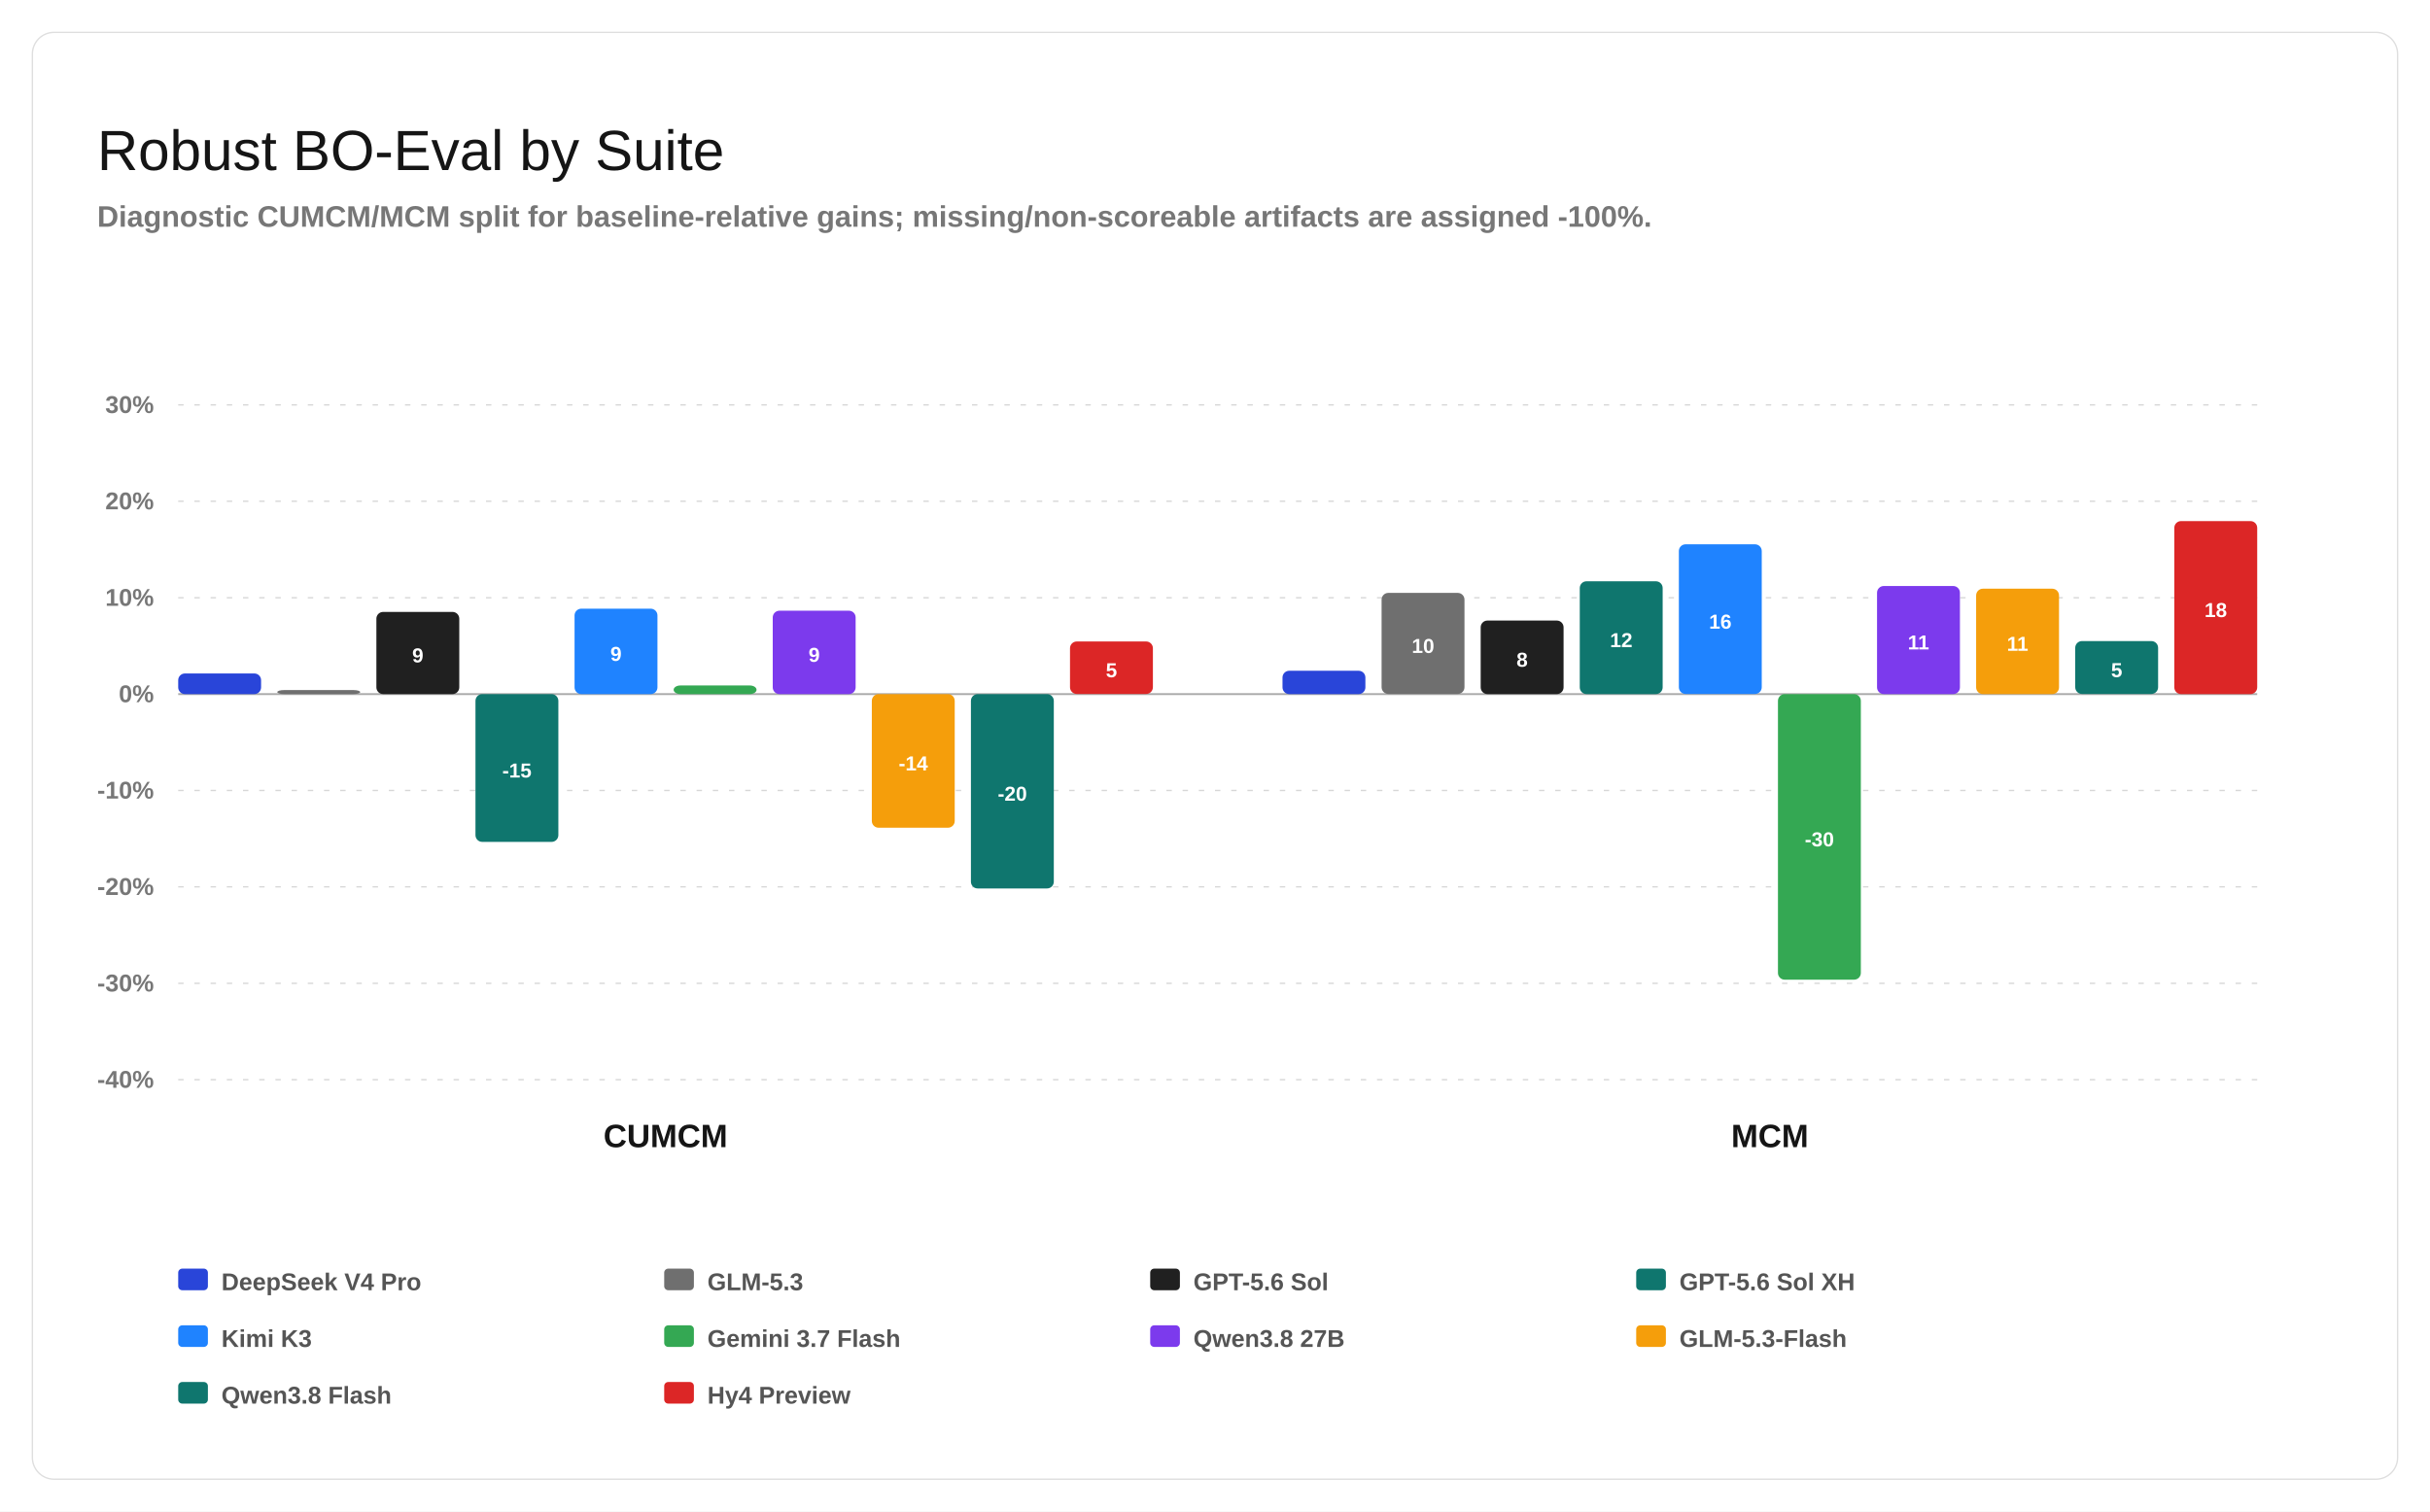
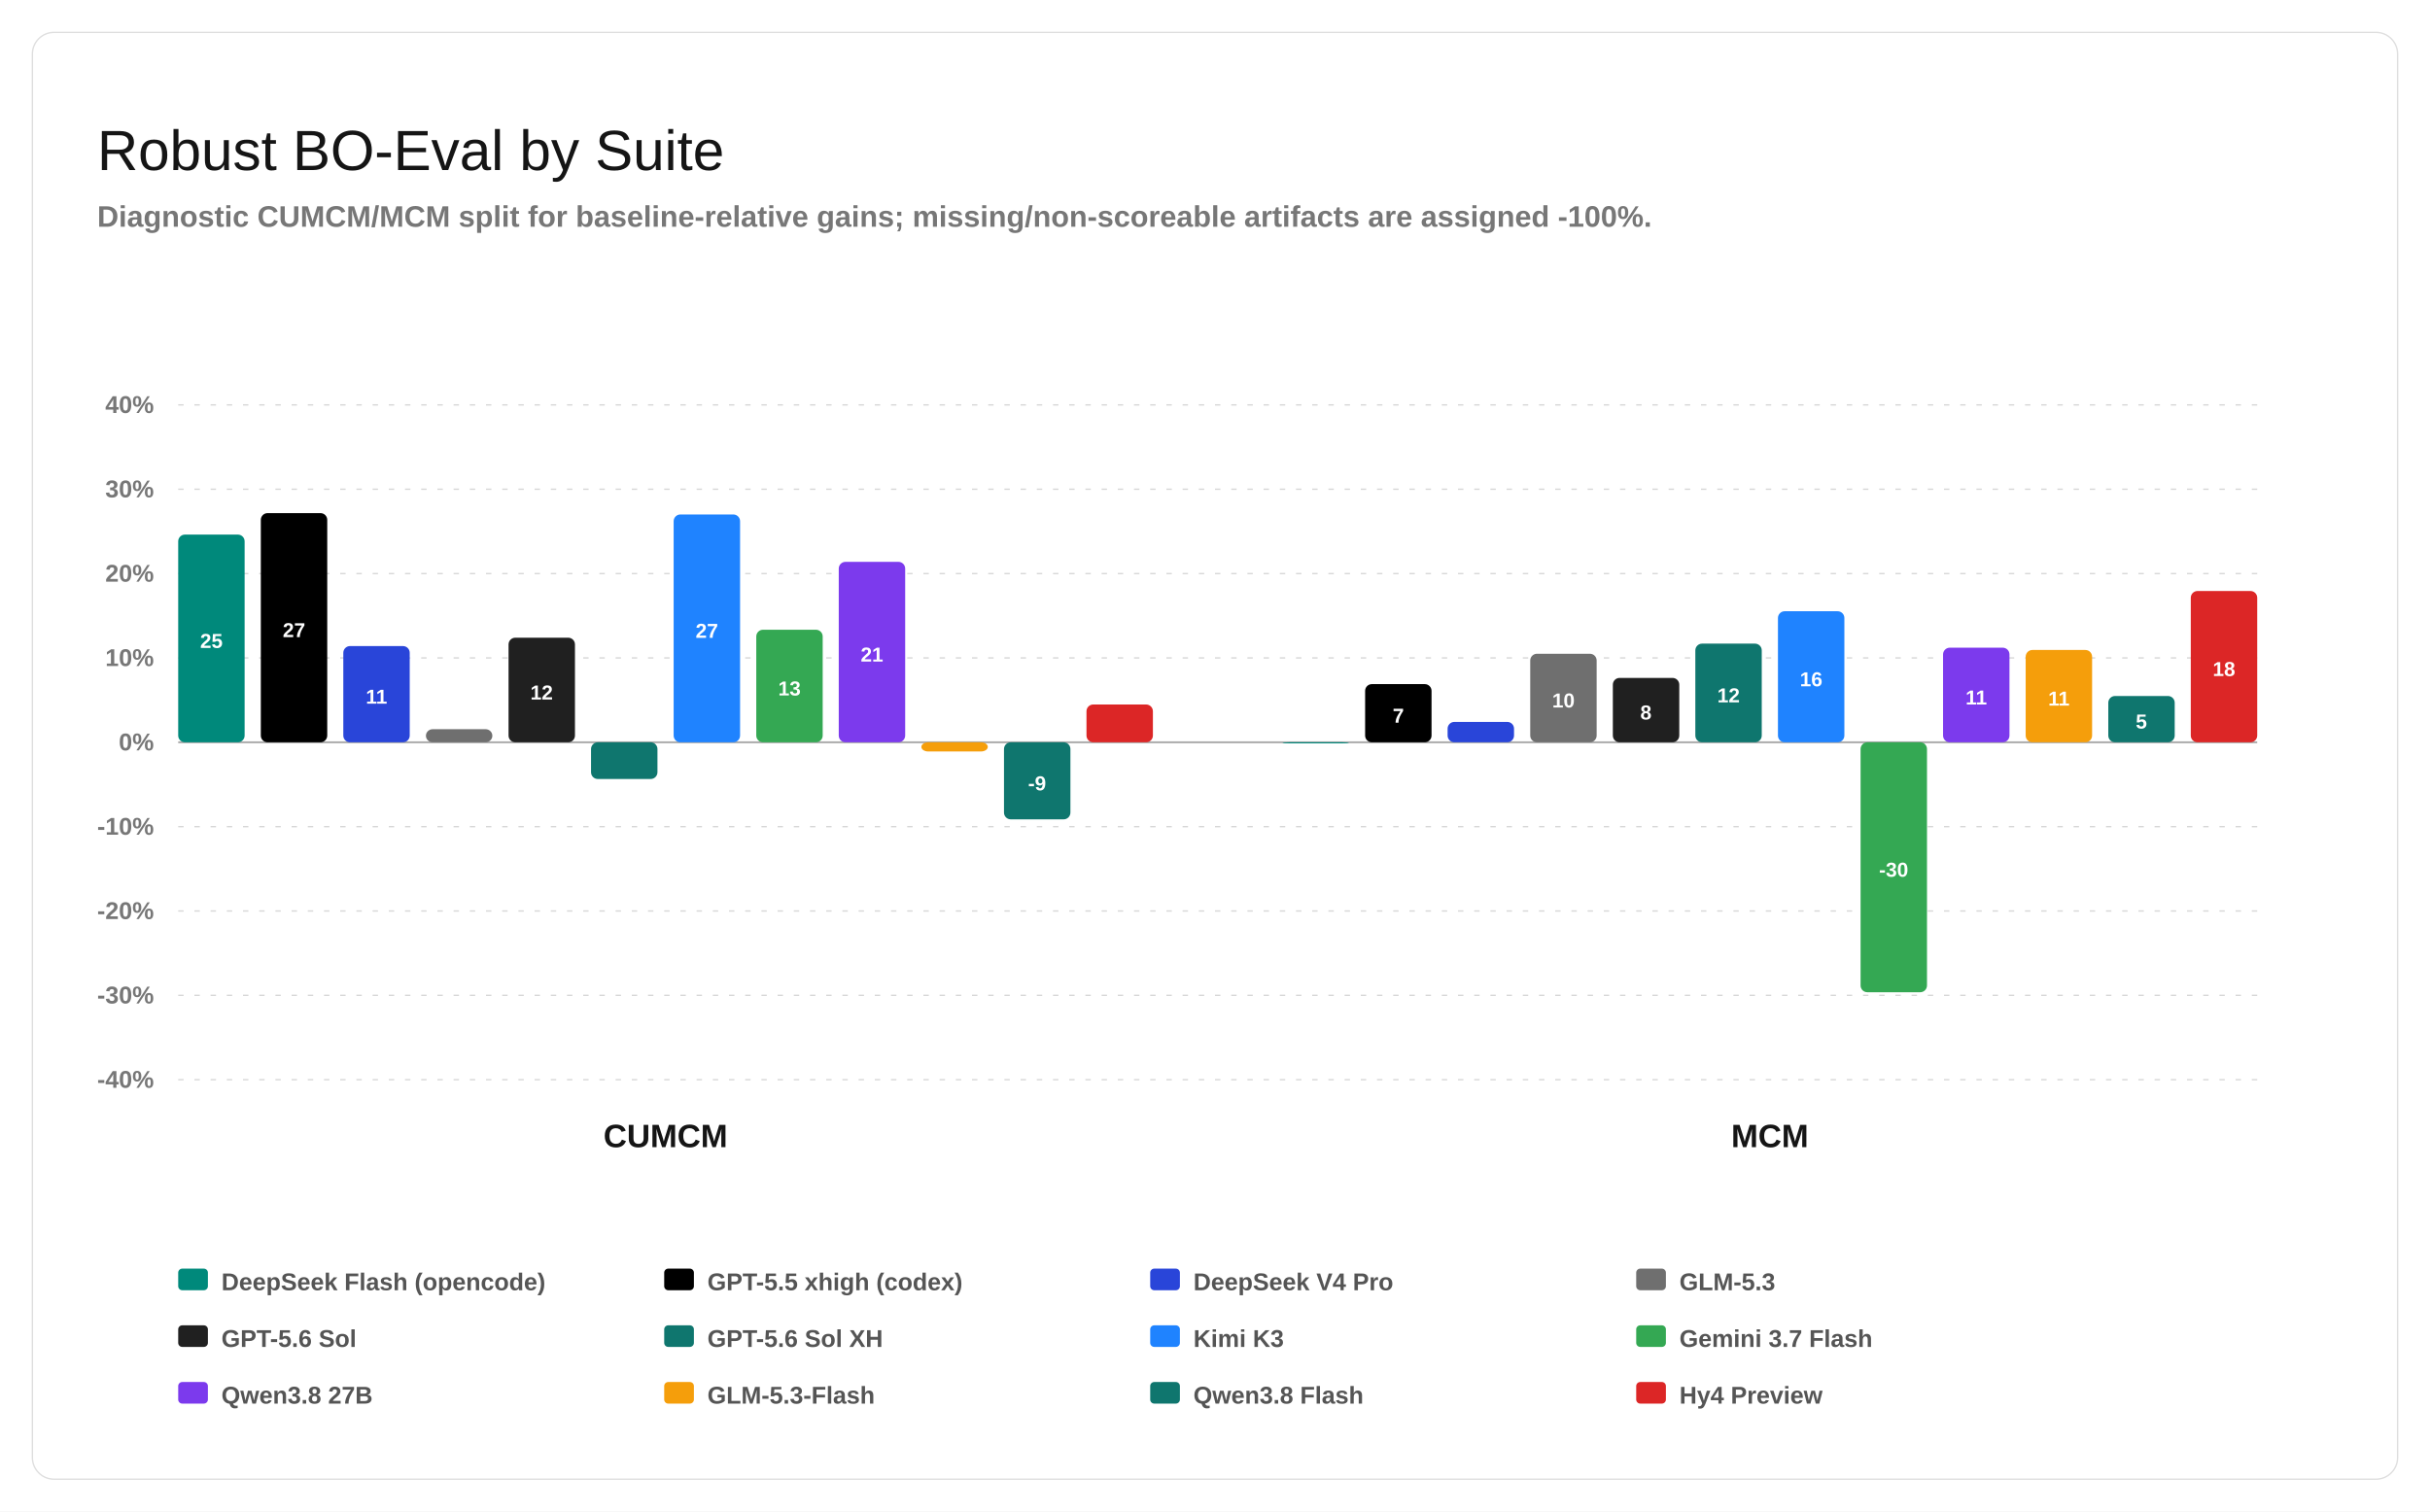
<svg xmlns="http://www.w3.org/2000/svg" width="1800" height="1120" viewBox="0 0 1800 1120" role="img">
  <style>
      .title { font-family: Georgia, Times, serif; font-size: 42px; font-weight: 500; fill: #050505; }
      .subtitle { font-family: Arial, Helvetica, sans-serif; font-size: 22px; fill: #777777; font-weight: 650; }
      .axis { font-family: Arial, Helvetica, sans-serif; font-size: 18px; fill: #777777; font-weight: 650; }
      .axis-title { font-family: Arial, Helvetica, sans-serif; font-size: 22px; fill: #111111; font-weight: 720; }
      .label { font-family: Arial, Helvetica, sans-serif; font-size: 19px; fill: #151515; font-weight: 700; }
      .small { font-family: Arial, Helvetica, sans-serif; font-size: 18px; fill: #777777; font-weight: 650; }
    </style>
  <rect width="1800" height="1120" fill="#ffffff" />
  <rect x="24.0" y="24.0" width="1752.0" height="1072.0" fill="#ffffff" rx="16.0" stroke="#dedede" />
  <text x="72.0" y="126.0" text-anchor="start" font-family="Arial, Helvetica, sans-serif" font-size="42" font-weight="500" fill="#151515">Robust BO-Eval by Suite</text>
  <text x="72.0" y="168.0" text-anchor="start" font-family="Arial, Helvetica, sans-serif" font-size="22" font-weight="650" fill="#777777">Diagnostic CUMCM/MCM split for baseline-relative gains; missing/non-scoreable artifacts are assigned -100%.</text>
  <line x1="132.0" y1="800.0" x2="1672.0" y2="800.0" stroke="#d7d7d7" stroke-width="1.0" stroke-dasharray="4 8" />
  <text x="114.0" y="806.0" text-anchor="end" font-family="Arial, Helvetica, sans-serif" font-size="18" font-weight="600" fill="#777777">-40%</text>
-   <line x1="132.0" y1="728.6" x2="1672.0" y2="728.6" stroke="#d7d7d7" stroke-width="1.0" stroke-dasharray="4 8" />
-   <text x="114.0" y="734.6" text-anchor="end" font-family="Arial, Helvetica, sans-serif" font-size="18" font-weight="600" fill="#777777">-30%</text>
-   <line x1="132.0" y1="657.1" x2="1672.0" y2="657.1" stroke="#d7d7d7" stroke-width="1.0" stroke-dasharray="4 8" />
-   <text x="114.0" y="663.1" text-anchor="end" font-family="Arial, Helvetica, sans-serif" font-size="18" font-weight="600" fill="#777777">-20%</text>
-   <line x1="132.0" y1="585.7" x2="1672.0" y2="585.7" stroke="#d7d7d7" stroke-width="1.0" stroke-dasharray="4 8" />
-   <text x="114.0" y="591.7" text-anchor="end" font-family="Arial, Helvetica, sans-serif" font-size="18" font-weight="600" fill="#777777">-10%</text>
-   <line x1="132.0" y1="514.3" x2="1672.0" y2="514.3" stroke="#aaaaaa" stroke-width="1.4" />
-   <text x="114.0" y="520.3" text-anchor="end" font-family="Arial, Helvetica, sans-serif" font-size="18" font-weight="600" fill="#777777">0%</text>
-   <line x1="132.0" y1="442.9" x2="1672.0" y2="442.9" stroke="#d7d7d7" stroke-width="1.0" stroke-dasharray="4 8" />
-   <text x="114.0" y="448.9" text-anchor="end" font-family="Arial, Helvetica, sans-serif" font-size="18" font-weight="600" fill="#777777">10%</text>
-   <line x1="132.0" y1="371.4" x2="1672.0" y2="371.4" stroke="#d7d7d7" stroke-width="1.0" stroke-dasharray="4 8" />
-   <text x="114.0" y="377.4" text-anchor="end" font-family="Arial, Helvetica, sans-serif" font-size="18" font-weight="600" fill="#777777">20%</text>
+   <line x1="132.0" y1="737.5" x2="1672.0" y2="737.5" stroke="#d7d7d7" stroke-width="1.0" stroke-dasharray="4 8" />
+   <text x="114.0" y="743.5" text-anchor="end" font-family="Arial, Helvetica, sans-serif" font-size="18" font-weight="600" fill="#777777">-30%</text>
+   <line x1="132.0" y1="675.0" x2="1672.0" y2="675.0" stroke="#d7d7d7" stroke-width="1.0" stroke-dasharray="4 8" />
+   <text x="114.0" y="681.0" text-anchor="end" font-family="Arial, Helvetica, sans-serif" font-size="18" font-weight="600" fill="#777777">-20%</text>
+   <line x1="132.0" y1="612.5" x2="1672.0" y2="612.5" stroke="#d7d7d7" stroke-width="1.0" stroke-dasharray="4 8" />
+   <text x="114.0" y="618.5" text-anchor="end" font-family="Arial, Helvetica, sans-serif" font-size="18" font-weight="600" fill="#777777">-10%</text>
+   <line x1="132.0" y1="550.0" x2="1672.0" y2="550.0" stroke="#aaaaaa" stroke-width="1.4" />
+   <text x="114.0" y="556.0" text-anchor="end" font-family="Arial, Helvetica, sans-serif" font-size="18" font-weight="600" fill="#777777">0%</text>
+   <line x1="132.0" y1="487.5" x2="1672.0" y2="487.5" stroke="#d7d7d7" stroke-width="1.0" stroke-dasharray="4 8" />
+   <text x="114.0" y="493.5" text-anchor="end" font-family="Arial, Helvetica, sans-serif" font-size="18" font-weight="600" fill="#777777">10%</text>
+   <line x1="132.0" y1="425.0" x2="1672.0" y2="425.0" stroke="#d7d7d7" stroke-width="1.0" stroke-dasharray="4 8" />
+   <text x="114.0" y="431.0" text-anchor="end" font-family="Arial, Helvetica, sans-serif" font-size="18" font-weight="600" fill="#777777">20%</text>
+   <line x1="132.0" y1="362.5" x2="1672.0" y2="362.5" stroke="#d7d7d7" stroke-width="1.0" stroke-dasharray="4 8" />
+   <text x="114.0" y="368.5" text-anchor="end" font-family="Arial, Helvetica, sans-serif" font-size="18" font-weight="600" fill="#777777">30%</text>
  <line x1="132.0" y1="300.0" x2="1672.0" y2="300.0" stroke="#d7d7d7" stroke-width="1.0" stroke-dasharray="4 8" />
-   <text x="114.0" y="306.0" text-anchor="end" font-family="Arial, Helvetica, sans-serif" font-size="18" font-weight="600" fill="#777777">30%</text>
+   <text x="114.0" y="306.0" text-anchor="end" font-family="Arial, Helvetica, sans-serif" font-size="18" font-weight="600" fill="#777777">40%</text>
  <text x="493.0" y="850.0" text-anchor="middle" font-family="Arial, Helvetica, sans-serif" font-size="24" font-weight="800" fill="#151515">CUMCM</text>
-   <rect x="132.0" y="499.0" width="61.4" height="15.3" fill="#2945d9" rx="5.0" />
-   <rect x="205.4" y="511.3" width="61.4" height="3.0" fill="#6f6f6f" rx="5.0" />
-   <rect x="278.8" y="453.4" width="61.4" height="60.9" fill="#202020" rx="5.0" />
-   <text x="309.5" y="490.8" text-anchor="middle" font-family="Arial, Helvetica, sans-serif" font-size="15" font-weight="800" fill="#ffffff">9</text>
-   <rect x="352.2" y="514.3" width="61.4" height="109.5" fill="#0f766e" rx="5.0" />
-   <text x="382.9" y="576.1" text-anchor="middle" font-family="Arial, Helvetica, sans-serif" font-size="15" font-weight="800" fill="#ffffff">-15</text>
-   <rect x="425.6" y="451.0" width="61.4" height="63.3" fill="#1f83ff" rx="5.0" />
-   <text x="456.3" y="489.7" text-anchor="middle" font-family="Arial, Helvetica, sans-serif" font-size="15" font-weight="800" fill="#ffffff">9</text>
-   <rect x="499.0" y="507.9" width="61.4" height="6.4" fill="#34a853" rx="5.0" />
-   <rect x="572.4" y="452.5" width="61.4" height="61.8" fill="#7c3aed" rx="5.0" />
-   <text x="603.1" y="490.4" text-anchor="middle" font-family="Arial, Helvetica, sans-serif" font-size="15" font-weight="800" fill="#ffffff">9</text>
-   <rect x="645.8" y="514.3" width="61.4" height="99.0" fill="#f59e0b" rx="5.0" />
-   <text x="676.5" y="570.8" text-anchor="middle" font-family="Arial, Helvetica, sans-serif" font-size="15" font-weight="800" fill="#ffffff">-14</text>
-   <rect x="719.2" y="514.3" width="61.4" height="144.0" fill="#0f766e" rx="5.0" />
-   <text x="749.9" y="593.3" text-anchor="middle" font-family="Arial, Helvetica, sans-serif" font-size="15" font-weight="800" fill="#ffffff">-20</text>
-   <rect x="792.6" y="475.3" width="61.4" height="38.9" fill="#dc2626" rx="5.0" />
-   <text x="823.3" y="501.8" text-anchor="middle" font-family="Arial, Helvetica, sans-serif" font-size="15" font-weight="800" fill="#ffffff">5</text>
+   <rect x="132.0" y="396.1" width="49.2" height="153.9" fill="#00897b" rx="5.0" />
+   <text x="156.6" y="480.1" text-anchor="middle" font-family="Arial, Helvetica, sans-serif" font-size="15" font-weight="800" fill="#ffffff">25</text>
+   <rect x="193.2" y="380.2" width="49.2" height="169.8" fill="#000000" rx="5.0" />
+   <text x="217.8" y="472.1" text-anchor="middle" font-family="Arial, Helvetica, sans-serif" font-size="15" font-weight="800" fill="#ffffff">27</text>
+   <rect x="254.3" y="478.7" width="49.2" height="71.3" fill="#2945d9" rx="5.0" />
+   <text x="278.9" y="521.4" text-anchor="middle" font-family="Arial, Helvetica, sans-serif" font-size="15" font-weight="800" fill="#ffffff">11</text>
+   <rect x="315.5" y="540.3" width="49.2" height="9.7" fill="#6f6f6f" rx="5.0" />
+   <rect x="376.7" y="472.5" width="49.2" height="77.5" fill="#202020" rx="5.0" />
+   <text x="401.2" y="518.3" text-anchor="middle" font-family="Arial, Helvetica, sans-serif" font-size="15" font-weight="800" fill="#ffffff">12</text>
+   <rect x="437.8" y="550.0" width="49.2" height="27.2" fill="#0f766e" rx="5.0" />
+   <rect x="499.0" y="381.2" width="49.2" height="168.8" fill="#1f83ff" rx="5.0" />
+   <text x="523.6" y="472.6" text-anchor="middle" font-family="Arial, Helvetica, sans-serif" font-size="15" font-weight="800" fill="#ffffff">27</text>
+   <rect x="560.2" y="466.6" width="49.2" height="83.4" fill="#34a853" rx="5.0" />
+   <text x="584.8" y="515.3" text-anchor="middle" font-family="Arial, Helvetica, sans-serif" font-size="15" font-weight="800" fill="#ffffff">13</text>
+   <rect x="621.3" y="416.3" width="49.2" height="133.7" fill="#7c3aed" rx="5.0" />
+   <text x="645.9" y="490.2" text-anchor="middle" font-family="Arial, Helvetica, sans-serif" font-size="15" font-weight="800" fill="#ffffff">21</text>
+   <rect x="682.5" y="550.0" width="49.2" height="6.8" fill="#f59e0b" rx="5.0" />
+   <rect x="743.7" y="550.0" width="49.2" height="57.1" fill="#0f766e" rx="5.0" />
+   <text x="768.2" y="585.6" text-anchor="middle" font-family="Arial, Helvetica, sans-serif" font-size="15" font-weight="800" fill="#ffffff">-9</text>
+   <rect x="804.8" y="522.0" width="49.2" height="28.0" fill="#dc2626" rx="5.0" />
  <text x="1311.0" y="850.0" text-anchor="middle" font-family="Arial, Helvetica, sans-serif" font-size="24" font-weight="800" fill="#151515">MCM</text>
-   <rect x="950.0" y="497.0" width="61.4" height="17.3" fill="#2945d9" rx="5.0" />
-   <rect x="1023.4" y="439.3" width="61.4" height="74.9" fill="#6f6f6f" rx="5.0" />
-   <text x="1054.1" y="483.8" text-anchor="middle" font-family="Arial, Helvetica, sans-serif" font-size="15" font-weight="800" fill="#ffffff">10</text>
-   <rect x="1096.8" y="459.8" width="61.4" height="54.5" fill="#202020" rx="5.0" />
-   <text x="1127.5" y="494.0" text-anchor="middle" font-family="Arial, Helvetica, sans-serif" font-size="15" font-weight="800" fill="#ffffff">8</text>
-   <rect x="1170.2" y="430.7" width="61.4" height="83.6" fill="#0f766e" rx="5.0" />
-   <text x="1200.9" y="479.5" text-anchor="middle" font-family="Arial, Helvetica, sans-serif" font-size="15" font-weight="800" fill="#ffffff">12</text>
-   <rect x="1243.6" y="403.3" width="61.4" height="110.9" fill="#1f83ff" rx="5.0" />
-   <text x="1274.3" y="465.8" text-anchor="middle" font-family="Arial, Helvetica, sans-serif" font-size="15" font-weight="800" fill="#ffffff">16</text>
-   <rect x="1317.0" y="514.3" width="61.4" height="211.6" fill="#34a853" rx="5.0" />
-   <text x="1347.7" y="627.1" text-anchor="middle" font-family="Arial, Helvetica, sans-serif" font-size="15" font-weight="800" fill="#ffffff">-30</text>
-   <rect x="1390.4" y="434.2" width="61.4" height="80.1" fill="#7c3aed" rx="5.0" />
-   <text x="1421.1" y="481.2" text-anchor="middle" font-family="Arial, Helvetica, sans-serif" font-size="15" font-weight="800" fill="#ffffff">11</text>
-   <rect x="1463.8" y="436.2" width="61.4" height="78.1" fill="#f59e0b" rx="5.0" />
-   <text x="1494.5" y="482.2" text-anchor="middle" font-family="Arial, Helvetica, sans-serif" font-size="15" font-weight="800" fill="#ffffff">11</text>
-   <rect x="1537.2" y="475.0" width="61.4" height="39.2" fill="#0f766e" rx="5.0" />
-   <text x="1567.9" y="501.7" text-anchor="middle" font-family="Arial, Helvetica, sans-serif" font-size="15" font-weight="800" fill="#ffffff">5</text>
-   <rect x="1610.6" y="386.1" width="61.4" height="128.2" fill="#dc2626" rx="5.0" />
-   <text x="1641.3" y="457.2" text-anchor="middle" font-family="Arial, Helvetica, sans-serif" font-size="15" font-weight="800" fill="#ffffff">18</text>
-   <rect x="132.0" y="940.0" width="22.0" height="16.0" fill="#2945d9" rx="3.0" />
-   <text x="164.0" y="956.0" text-anchor="start" font-family="Arial, Helvetica, sans-serif" font-size="18" font-weight="600" fill="#555555">DeepSeek V4 Pro</text>
-   <rect x="492.0" y="940.0" width="22.0" height="16.0" fill="#6f6f6f" rx="3.0" />
-   <text x="524.0" y="956.0" text-anchor="start" font-family="Arial, Helvetica, sans-serif" font-size="18" font-weight="600" fill="#555555">GLM-5.3</text>
-   <rect x="852.0" y="940.0" width="22.0" height="16.0" fill="#202020" rx="3.0" />
-   <text x="884.0" y="956.0" text-anchor="start" font-family="Arial, Helvetica, sans-serif" font-size="18" font-weight="600" fill="#555555">GPT-5.6 Sol</text>
-   <rect x="1212.0" y="940.0" width="22.0" height="16.0" fill="#0f766e" rx="3.0" />
-   <text x="1244.0" y="956.0" text-anchor="start" font-family="Arial, Helvetica, sans-serif" font-size="18" font-weight="600" fill="#555555">GPT-5.6 Sol XH</text>
-   <rect x="132.0" y="982.0" width="22.0" height="16.0" fill="#1f83ff" rx="3.0" />
-   <text x="164.0" y="998.0" text-anchor="start" font-family="Arial, Helvetica, sans-serif" font-size="18" font-weight="600" fill="#555555">Kimi K3</text>
-   <rect x="492.0" y="982.0" width="22.0" height="16.0" fill="#34a853" rx="3.0" />
-   <text x="524.0" y="998.0" text-anchor="start" font-family="Arial, Helvetica, sans-serif" font-size="18" font-weight="600" fill="#555555">Gemini 3.7 Flash</text>
-   <rect x="852.0" y="982.0" width="22.0" height="16.0" fill="#7c3aed" rx="3.0" />
-   <text x="884.0" y="998.0" text-anchor="start" font-family="Arial, Helvetica, sans-serif" font-size="18" font-weight="600" fill="#555555">Qwen3.8 27B</text>
-   <rect x="1212.0" y="982.0" width="22.0" height="16.0" fill="#f59e0b" rx="3.0" />
-   <text x="1244.0" y="998.0" text-anchor="start" font-family="Arial, Helvetica, sans-serif" font-size="18" font-weight="600" fill="#555555">GLM-5.3-Flash</text>
-   <rect x="132.0" y="1024.0" width="22.0" height="16.0" fill="#0f766e" rx="3.0" />
-   <text x="164.0" y="1040.0" text-anchor="start" font-family="Arial, Helvetica, sans-serif" font-size="18" font-weight="600" fill="#555555">Qwen3.8 Flash</text>
-   <rect x="492.0" y="1024.0" width="22.0" height="16.0" fill="#dc2626" rx="3.0" />
-   <text x="524.0" y="1040.0" text-anchor="start" font-family="Arial, Helvetica, sans-serif" font-size="18" font-weight="600" fill="#555555">Hy4 Preview</text>
+   <rect x="950.0" y="550.0" width="49.2" height="0.8" fill="#00897b" rx="5.0" />
+   <rect x="1011.2" y="506.9" width="49.2" height="43.1" fill="#000000" rx="5.0" />
+   <text x="1035.8" y="535.5" text-anchor="middle" font-family="Arial, Helvetica, sans-serif" font-size="15" font-weight="800" fill="#ffffff">7</text>
+   <rect x="1072.3" y="534.9" width="49.2" height="15.1" fill="#2945d9" rx="5.0" />
+   <rect x="1133.5" y="484.4" width="49.2" height="65.6" fill="#6f6f6f" rx="5.0" />
+   <text x="1158.1" y="524.2" text-anchor="middle" font-family="Arial, Helvetica, sans-serif" font-size="15" font-weight="800" fill="#ffffff">10</text>
+   <rect x="1194.7" y="502.3" width="49.2" height="47.7" fill="#202020" rx="5.0" />
+   <text x="1219.2" y="533.1" text-anchor="middle" font-family="Arial, Helvetica, sans-serif" font-size="15" font-weight="800" fill="#ffffff">8</text>
+   <rect x="1255.8" y="476.9" width="49.2" height="73.1" fill="#0f766e" rx="5.0" />
+   <text x="1280.4" y="520.4" text-anchor="middle" font-family="Arial, Helvetica, sans-serif" font-size="15" font-weight="800" fill="#ffffff">12</text>
+   <rect x="1317.0" y="452.9" width="49.2" height="97.1" fill="#1f83ff" rx="5.0" />
+   <text x="1341.6" y="508.5" text-anchor="middle" font-family="Arial, Helvetica, sans-serif" font-size="15" font-weight="800" fill="#ffffff">16</text>
+   <rect x="1378.2" y="550.0" width="49.2" height="185.2" fill="#34a853" rx="5.0" />
+   <text x="1402.7" y="649.6" text-anchor="middle" font-family="Arial, Helvetica, sans-serif" font-size="15" font-weight="800" fill="#ffffff">-30</text>
+   <rect x="1439.3" y="479.9" width="49.2" height="70.1" fill="#7c3aed" rx="5.0" />
+   <text x="1463.9" y="522.0" text-anchor="middle" font-family="Arial, Helvetica, sans-serif" font-size="15" font-weight="800" fill="#ffffff">11</text>
+   <rect x="1500.5" y="481.6" width="49.2" height="68.4" fill="#f59e0b" rx="5.0" />
+   <text x="1525.1" y="522.8" text-anchor="middle" font-family="Arial, Helvetica, sans-serif" font-size="15" font-weight="800" fill="#ffffff">11</text>
+   <rect x="1561.7" y="515.7" width="49.2" height="34.3" fill="#0f766e" rx="5.0" />
+   <text x="1586.2" y="539.8" text-anchor="middle" font-family="Arial, Helvetica, sans-serif" font-size="15" font-weight="800" fill="#ffffff">5</text>
+   <rect x="1622.8" y="437.9" width="49.2" height="112.1" fill="#dc2626" rx="5.0" />
+   <text x="1647.4" y="500.9" text-anchor="middle" font-family="Arial, Helvetica, sans-serif" font-size="15" font-weight="800" fill="#ffffff">18</text>
+   <rect x="132.0" y="940.0" width="22.0" height="16.0" fill="#00897b" rx="3.0" />
+   <text x="164.0" y="956.0" text-anchor="start" font-family="Arial, Helvetica, sans-serif" font-size="18" font-weight="600" fill="#555555">DeepSeek Flash (opencode)</text>
+   <rect x="492.0" y="940.0" width="22.0" height="16.0" fill="#000000" rx="3.0" />
+   <text x="524.0" y="956.0" text-anchor="start" font-family="Arial, Helvetica, sans-serif" font-size="18" font-weight="600" fill="#555555">GPT-5.5 xhigh (codex)</text>
+   <rect x="852.0" y="940.0" width="22.0" height="16.0" fill="#2945d9" rx="3.0" />
+   <text x="884.0" y="956.0" text-anchor="start" font-family="Arial, Helvetica, sans-serif" font-size="18" font-weight="600" fill="#555555">DeepSeek V4 Pro</text>
+   <rect x="1212.0" y="940.0" width="22.0" height="16.0" fill="#6f6f6f" rx="3.0" />
+   <text x="1244.0" y="956.0" text-anchor="start" font-family="Arial, Helvetica, sans-serif" font-size="18" font-weight="600" fill="#555555">GLM-5.3</text>
+   <rect x="132.0" y="982.0" width="22.0" height="16.0" fill="#202020" rx="3.0" />
+   <text x="164.0" y="998.0" text-anchor="start" font-family="Arial, Helvetica, sans-serif" font-size="18" font-weight="600" fill="#555555">GPT-5.6 Sol</text>
+   <rect x="492.0" y="982.0" width="22.0" height="16.0" fill="#0f766e" rx="3.0" />
+   <text x="524.0" y="998.0" text-anchor="start" font-family="Arial, Helvetica, sans-serif" font-size="18" font-weight="600" fill="#555555">GPT-5.6 Sol XH</text>
+   <rect x="852.0" y="982.0" width="22.0" height="16.0" fill="#1f83ff" rx="3.0" />
+   <text x="884.0" y="998.0" text-anchor="start" font-family="Arial, Helvetica, sans-serif" font-size="18" font-weight="600" fill="#555555">Kimi K3</text>
+   <rect x="1212.0" y="982.0" width="22.0" height="16.0" fill="#34a853" rx="3.0" />
+   <text x="1244.0" y="998.0" text-anchor="start" font-family="Arial, Helvetica, sans-serif" font-size="18" font-weight="600" fill="#555555">Gemini 3.7 Flash</text>
+   <rect x="132.0" y="1024.0" width="22.0" height="16.0" fill="#7c3aed" rx="3.0" />
+   <text x="164.0" y="1040.0" text-anchor="start" font-family="Arial, Helvetica, sans-serif" font-size="18" font-weight="600" fill="#555555">Qwen3.8 27B</text>
+   <rect x="492.0" y="1024.0" width="22.0" height="16.0" fill="#f59e0b" rx="3.0" />
+   <text x="524.0" y="1040.0" text-anchor="start" font-family="Arial, Helvetica, sans-serif" font-size="18" font-weight="600" fill="#555555">GLM-5.3-Flash</text>
+   <rect x="852.0" y="1024.0" width="22.0" height="16.0" fill="#0f766e" rx="3.0" />
+   <text x="884.0" y="1040.0" text-anchor="start" font-family="Arial, Helvetica, sans-serif" font-size="18" font-weight="600" fill="#555555">Qwen3.8 Flash</text>
+   <rect x="1212.0" y="1024.0" width="22.0" height="16.0" fill="#dc2626" rx="3.0" />
+   <text x="1244.0" y="1040.0" text-anchor="start" font-family="Arial, Helvetica, sans-serif" font-size="18" font-weight="600" fill="#555555">Hy4 Preview</text>
</svg>
